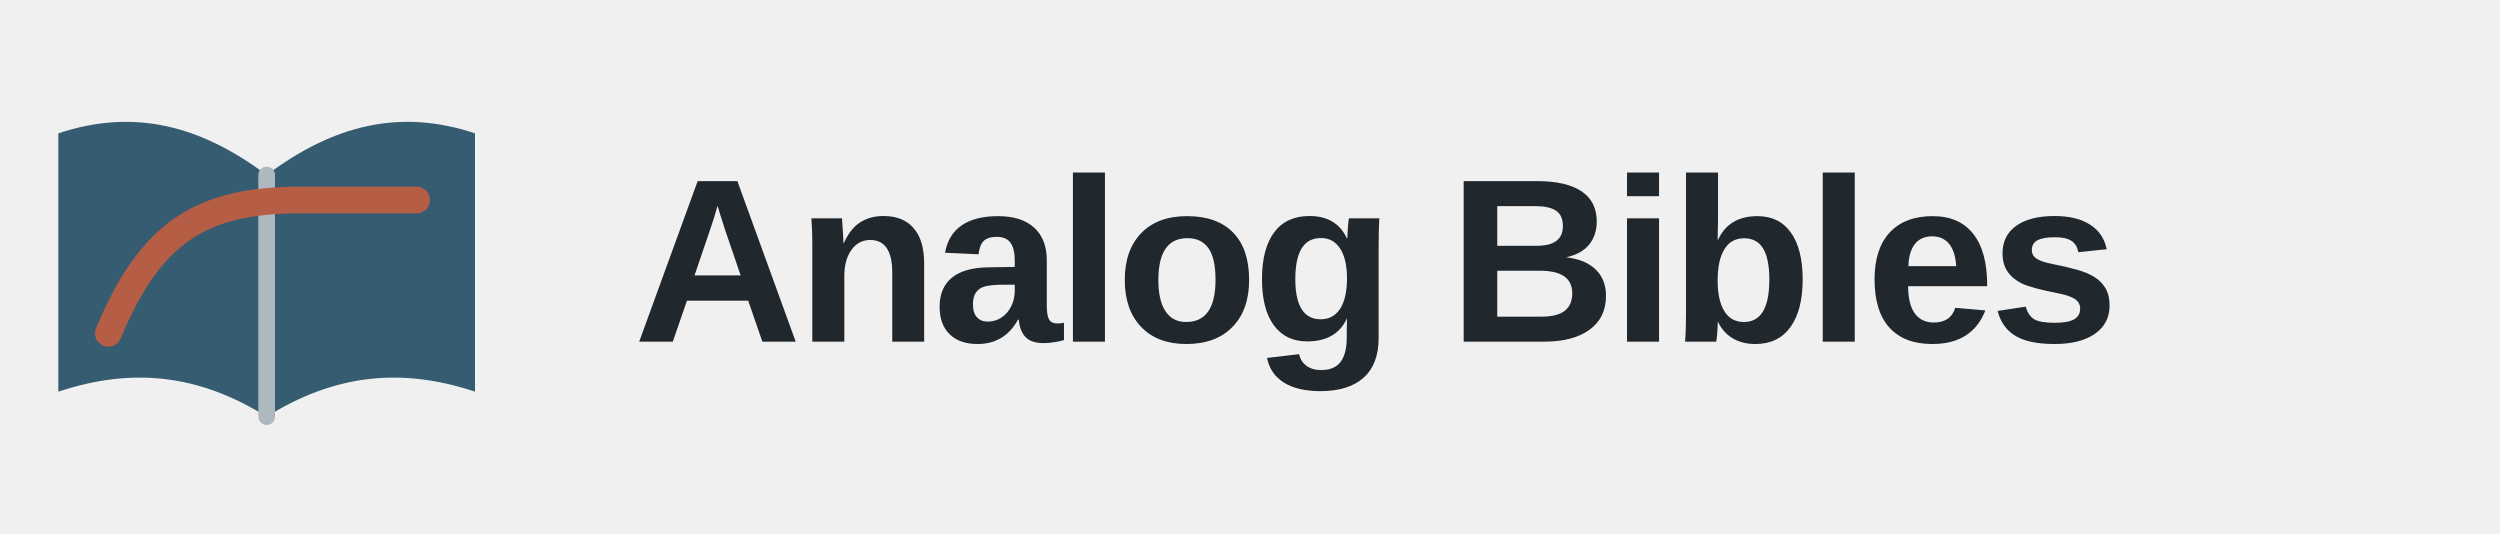
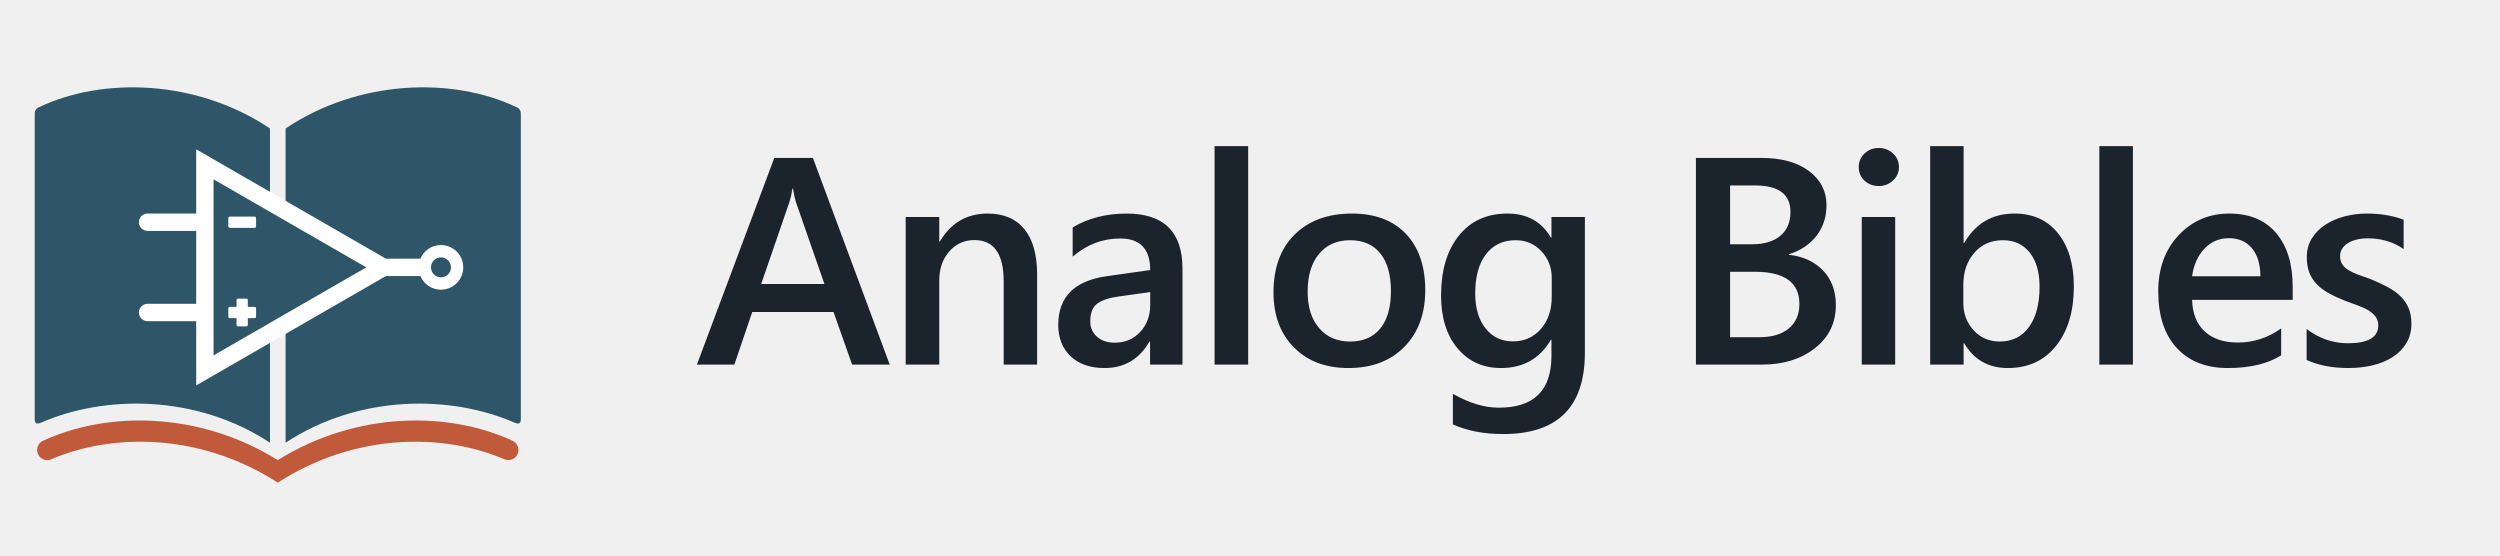
- <svg xmlns="http://www.w3.org/2000/svg" viewBox="0 0 300 64" role="img" aria-label="Analog Bibles">
-   <path fill="#365c72" d="M7 16c9-3 17-1 25 5v29c-8-5-16-6-25-3V16Zm50 0c-9-3-17-1-25 5v29c8-5 16-6 25-3V16Z" />
-   <path d="M32 21v29" fill="none" stroke="#aeb8bf" stroke-width="2" stroke-linecap="round" />
-   <path d="M13 40C18 28 24 24 36 24H50" fill="none" stroke="#b65d45" stroke-width="3.2" stroke-linecap="round" stroke-linejoin="round" />
-   <text x="76" y="41" fill="#20272d" font-family="Segoe UI,Arial,sans-serif" font-size="28" font-weight="650" letter-spacing="-.7">Analog Bibles</text>
+ <svg xmlns="http://www.w3.org/2000/svg" viewBox="0 0 288 64" role="img" aria-labelledby="title desc">
+   <path class="ab-book" fill="#2F5568" d="M4 13.1Q4 12.5 4.6 12.3C11.8 8.9 22.6 9.1 31.1 14.8L31.1 23.25L32.9 24.29L32.9 14.8C41.4 9.1 52.2 8.9 59.4 12.3Q60 12.5 60 13.1L60 48.3Q60 49 59.3 48.7C52 45.5 41.4 45.4 32.9 51L32.9 37.31L31.1 38.35L31.1 51C22.6 45.4 12 45.5 4.7 48.7Q4 49 4 48.3Z" />
+   <path class="ab-accent" fill="#C05A3B" d="M4.9 50.8C12.2 47.4 22.8 47.3 32 53C41.2 47.3 51.8 47.4 59.1 50.8A1.17 1.17 0 0 1 58.2 52.95C51.2 49.9 41 49.8 32 55.6C23 49.8 12.8 49.9 5.8 52.95A1.17 1.17 0 0 1 4.9 50.8Z" />
+   <path class="ab-circuit" fill="#FFFFFF" fill-rule="evenodd" d="M22.6 17.2L44.46 29.8L48.43 29.8A2.57 2.57 0 1 1 48.43 31.8L44.46 31.8L22.6 44.4L22.6 37L17 37A1 1 0 0 1 17 35L22.6 35L22.6 26.6L17 26.6A1 1 0 0 1 17 24.6L22.6 24.6ZM24.6 20.66L42.2 30.8L24.6 40.94ZM49.65 30.8A1.15 1.15 0 1 0 51.95 30.8A1.15 1.15 0 1 0 49.65 30.8Z" />
+   <path class="ab-circuit" fill="#FFFFFF" d="M26.5 24.95H29.3Q29.5 24.95 29.5 25.15V26.05Q29.5 26.25 29.3 26.25H26.5Q26.3 26.25 26.3 26.05V25.15Q26.3 24.95 26.5 24.95ZM27.25 34.6Q27.25 34.4 27.45 34.4H28.35Q28.55 34.4 28.55 34.6V35.35H29.3Q29.5 35.35 29.5 35.55V36.45Q29.5 36.65 29.3 36.65H28.55V37.4Q28.55 37.6 28.35 37.6H27.45Q27.25 37.6 27.25 37.4V36.65H26.5Q26.3 36.65 26.3 36.45V35.55Q26.3 35.35 26.5 35.35H27.25Z" />
+   <path fill="#1B242C" d="M102.495 42L98.162 42L96.021 35.94L86.657 35.94L84.599 42L80.282 42L89.197 18.193L93.646 18.193ZM94.975 32.72L91.671 23.224C91.571 22.914 91.466 22.416 91.355 21.729L91.289 21.729C91.189 22.36 91.079 22.858 90.957 23.224L87.687 32.72ZM119.475 42L115.623 42L115.623 32.421C115.623 29.244 114.5 27.656 112.253 27.656C111.08 27.656 110.111 28.096 109.348 28.976C108.584 29.856 108.202 30.965 108.202 32.305L108.202 42L104.334 42L104.334 25L108.202 25L108.202 27.822L108.269 27.822C109.541 25.675 111.379 24.602 113.78 24.602C115.629 24.602 117.04 25.202 118.014 26.403C118.988 27.604 119.475 29.339 119.475 31.607ZM136.222 42L132.486 42L132.486 39.344L132.42 39.344C131.247 41.38 129.526 42.398 127.257 42.398C125.586 42.398 124.277 41.945 123.331 41.037C122.384 40.13 121.911 38.929 121.911 37.435C121.911 34.225 123.759 32.354 127.456 31.823L132.503 31.109C132.503 28.686 131.352 27.474 129.05 27.474C127.024 27.474 125.198 28.171 123.571 29.565L123.571 26.195C125.364 25.133 127.434 24.602 129.78 24.602C134.075 24.602 136.222 26.715 136.222 30.943ZM132.503 33.649L128.934 34.147C127.827 34.291 126.994 34.56 126.435 34.953C125.876 35.346 125.597 36.035 125.597 37.02C125.597 37.739 125.854 38.328 126.369 38.788C126.883 39.247 127.572 39.477 128.436 39.477C129.609 39.477 130.58 39.064 131.349 38.24C132.118 37.415 132.503 36.378 132.503 35.127ZM143.788 42L139.92 42L139.92 16.832L143.788 16.832ZM155.339 42.398C152.716 42.398 150.621 41.604 149.055 40.016C147.489 38.428 146.706 36.322 146.706 33.699C146.706 30.844 147.522 28.614 149.155 27.009C150.787 25.404 152.987 24.602 155.754 24.602C158.41 24.602 160.48 25.382 161.963 26.942C163.446 28.503 164.188 30.667 164.188 33.434C164.188 36.145 163.388 38.317 161.789 39.95C160.189 41.582 158.039 42.398 155.339 42.398ZM155.522 27.673C154.016 27.673 152.827 28.199 151.952 29.25C151.078 30.301 150.641 31.751 150.641 33.6C150.641 35.382 151.083 36.784 151.969 37.808C152.854 38.832 154.038 39.344 155.522 39.344C157.038 39.344 158.203 38.84 159.016 37.833C159.83 36.826 160.236 35.393 160.236 33.533C160.236 31.663 159.83 30.218 159.016 29.2C158.203 28.182 157.038 27.673 155.522 27.673ZM182.578 40.639C182.578 46.881 179.44 50.002 173.165 50.002C170.952 50.002 169.02 49.631 167.371 48.89L167.371 45.37C169.231 46.433 170.996 46.964 172.667 46.964C176.707 46.964 178.727 44.977 178.727 41.004L178.727 39.145L178.66 39.145C177.387 41.314 175.473 42.398 172.916 42.398C170.846 42.398 169.178 41.643 167.911 40.132C166.643 38.622 166.01 36.593 166.01 34.048C166.01 31.159 166.69 28.863 168.052 27.158C169.413 25.454 171.284 24.602 173.663 24.602C175.91 24.602 177.576 25.52 178.66 27.357L178.727 27.357L178.727 25L182.578 25ZM178.76 34.214L178.76 32.006C178.76 30.811 178.364 29.79 177.573 28.943C176.781 28.096 175.794 27.673 174.609 27.673C173.148 27.673 172.006 28.212 171.181 29.292C170.357 30.371 169.944 31.879 169.944 33.815C169.944 35.487 170.34 36.823 171.131 37.825C171.923 38.826 172.971 39.327 174.277 39.327C175.606 39.327 176.685 38.848 177.515 37.891C178.345 36.934 178.76 35.708 178.76 34.214ZM195.37 42L195.37 18.193L202.924 18.193C205.226 18.193 207.049 18.697 208.394 19.704C209.739 20.711 210.411 22.023 210.411 23.639C210.411 24.989 210.029 26.162 209.266 27.158C208.502 28.154 207.445 28.863 206.095 29.283L206.095 29.35C207.733 29.538 209.042 30.144 210.021 31.167C211.001 32.191 211.49 33.522 211.49 35.16C211.49 37.197 210.688 38.846 209.083 40.107C207.478 41.369 205.453 42 203.007 42ZM199.305 21.364L199.305 28.138L201.861 28.138C203.234 28.138 204.31 27.814 205.09 27.167C205.871 26.519 206.261 25.603 206.261 24.419C206.261 22.382 204.899 21.364 202.177 21.364ZM199.305 31.309L199.305 38.846L202.675 38.846C204.147 38.846 205.284 38.505 206.086 37.825C206.889 37.144 207.29 36.206 207.29 35.011C207.29 32.543 205.58 31.309 202.16 31.309ZM216.417 21.431C215.786 21.431 215.247 21.226 214.798 20.816C214.35 20.407 214.126 19.887 214.126 19.256C214.126 18.625 214.35 18.099 214.798 17.679C215.247 17.258 215.786 17.048 216.417 17.048C217.07 17.048 217.623 17.258 218.077 17.679C218.531 18.099 218.758 18.625 218.758 19.256C218.758 19.854 218.531 20.365 218.077 20.792C217.623 21.218 217.07 21.431 216.417 21.431ZM218.326 42L214.475 42L214.475 25L218.326 25ZM226.274 39.543L226.208 39.543L226.208 42L222.356 42L222.356 16.832L226.208 16.832L226.208 27.988L226.274 27.988C227.592 25.73 229.517 24.602 232.052 24.602C234.199 24.602 235.878 25.362 237.09 26.884C238.302 28.406 238.908 30.445 238.908 33.002C238.908 35.846 238.228 38.124 236.866 39.834C235.505 41.543 233.646 42.398 231.288 42.398C229.075 42.398 227.403 41.447 226.274 39.543ZM226.175 32.786L226.175 34.895C226.175 36.134 226.571 37.186 227.362 38.049C228.153 38.912 229.158 39.344 230.375 39.344C231.803 39.344 232.923 38.788 233.737 37.675C234.55 36.563 234.957 35.011 234.957 33.019C234.957 31.347 234.578 30.039 233.82 29.092C233.062 28.146 232.035 27.673 230.74 27.673C229.368 27.673 228.264 28.16 227.428 29.134C226.593 30.108 226.175 31.325 226.175 32.786ZM245.711 42L241.843 42L241.843 16.832L245.711 16.832ZM264.118 34.546L252.53 34.546C252.575 36.118 253.059 37.329 253.983 38.182C254.907 39.034 256.177 39.46 257.793 39.46C259.608 39.46 261.274 38.918 262.79 37.833L262.79 40.938C261.241 41.911 259.193 42.398 256.648 42.398C254.146 42.398 252.184 41.626 250.762 40.083C249.34 38.539 248.629 36.367 248.629 33.566C248.629 30.921 249.412 28.766 250.978 27.1C252.544 25.434 254.489 24.602 256.814 24.602C259.138 24.602 260.936 25.349 262.209 26.843C263.482 28.337 264.118 30.412 264.118 33.068ZM260.399 31.823C260.388 30.44 260.062 29.363 259.42 28.594C258.778 27.825 257.893 27.44 256.764 27.44C255.657 27.44 254.719 27.844 253.95 28.652C253.181 29.46 252.707 30.517 252.53 31.823ZM265.725 41.469L265.725 37.899C267.163 38.995 268.752 39.543 270.489 39.543C272.814 39.543 273.976 38.857 273.976 37.484C273.976 37.097 273.876 36.768 273.677 36.497C273.478 36.225 273.209 35.985 272.872 35.774C272.534 35.564 272.136 35.376 271.676 35.21C271.217 35.044 270.705 34.856 270.141 34.646C269.443 34.369 268.815 34.076 268.256 33.766C267.697 33.456 267.233 33.104 266.862 32.711C266.491 32.319 266.212 31.873 266.023 31.375C265.835 30.877 265.741 30.296 265.741 29.632C265.741 28.813 265.935 28.091 266.322 27.465C266.71 26.84 267.23 26.314 267.883 25.888C268.536 25.462 269.277 25.141 270.107 24.925C270.938 24.709 271.795 24.602 272.681 24.602C274.252 24.602 275.658 24.84 276.898 25.315L276.898 28.686C275.702 27.867 274.33 27.457 272.78 27.457C272.293 27.457 271.853 27.507 271.46 27.606C271.068 27.706 270.733 27.844 270.456 28.021C270.179 28.199 269.964 28.412 269.809 28.661C269.654 28.91 269.576 29.184 269.576 29.482C269.576 29.848 269.654 30.158 269.809 30.412C269.964 30.667 270.193 30.891 270.498 31.084C270.802 31.278 271.167 31.455 271.593 31.616C272.019 31.776 272.509 31.951 273.063 32.139C273.793 32.438 274.449 32.742 275.03 33.052C275.611 33.362 276.106 33.713 276.516 34.106C276.925 34.499 277.241 34.953 277.462 35.467C277.683 35.982 277.794 36.593 277.794 37.302C277.794 38.165 277.595 38.918 277.196 39.56C276.798 40.202 276.267 40.733 275.603 41.153C274.939 41.574 274.172 41.887 273.303 42.091C272.434 42.296 271.519 42.398 270.556 42.398C268.696 42.398 267.086 42.089 265.725 41.469Z" />
</svg>
